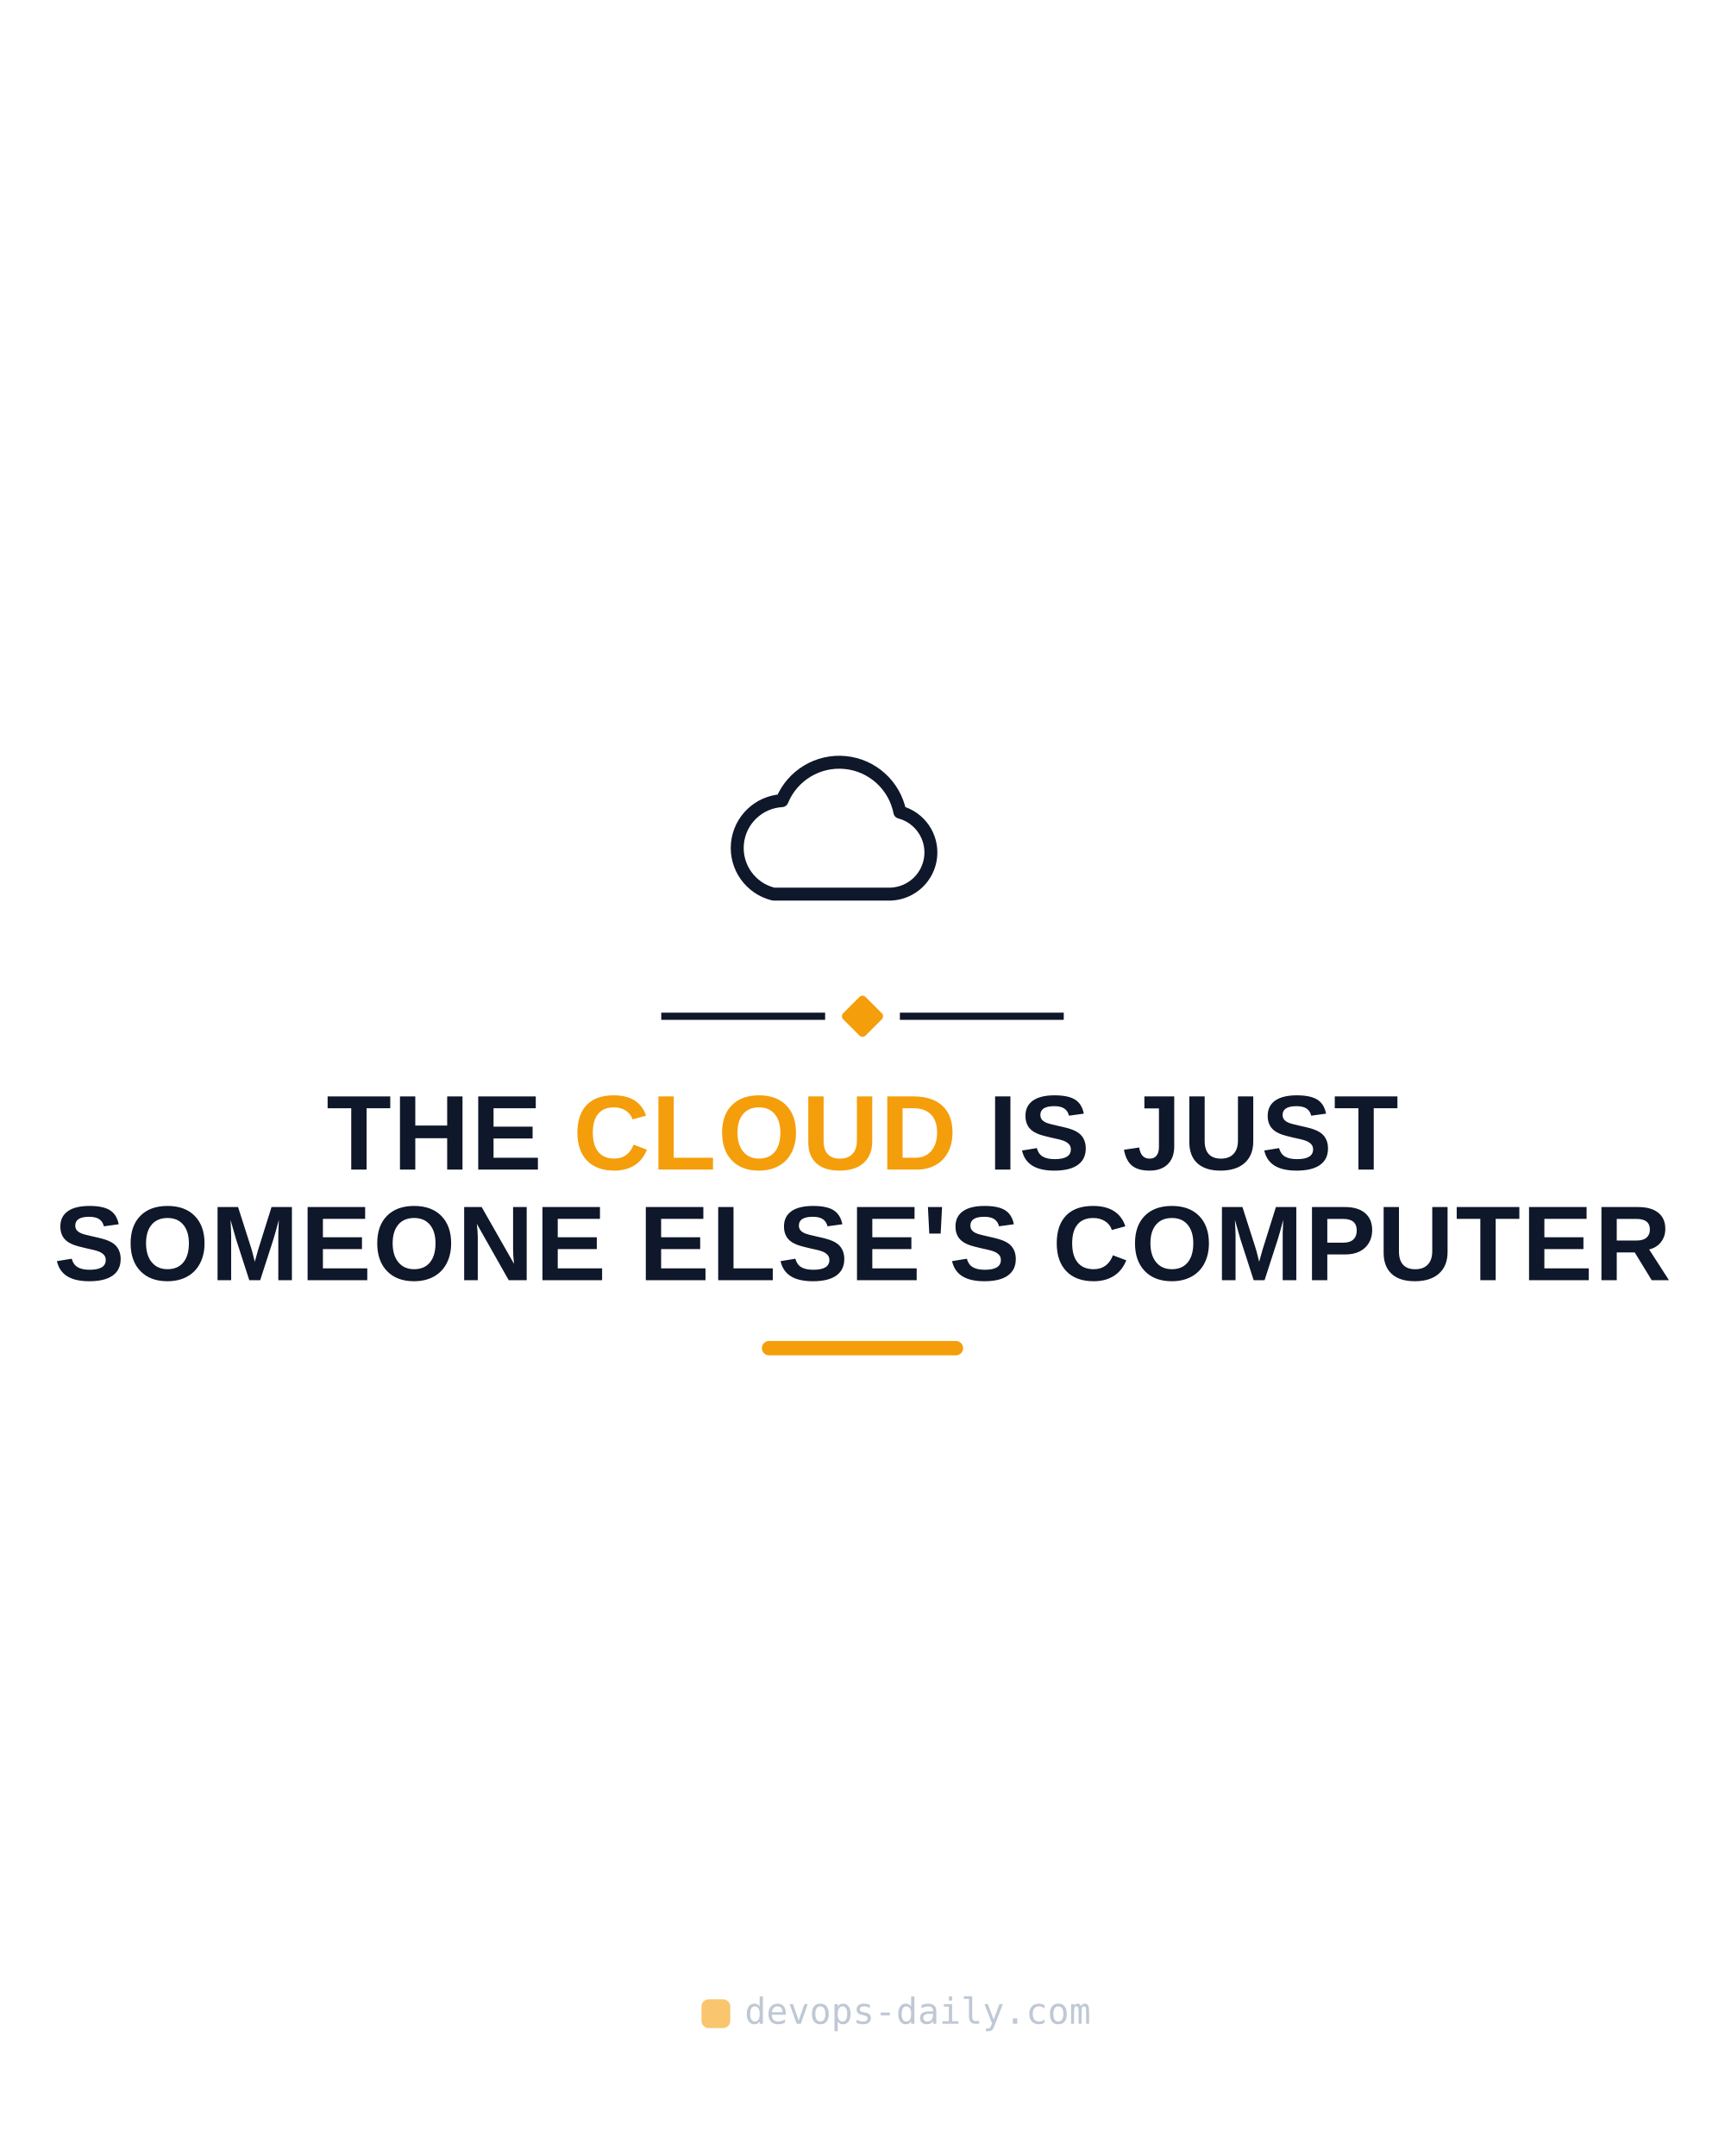
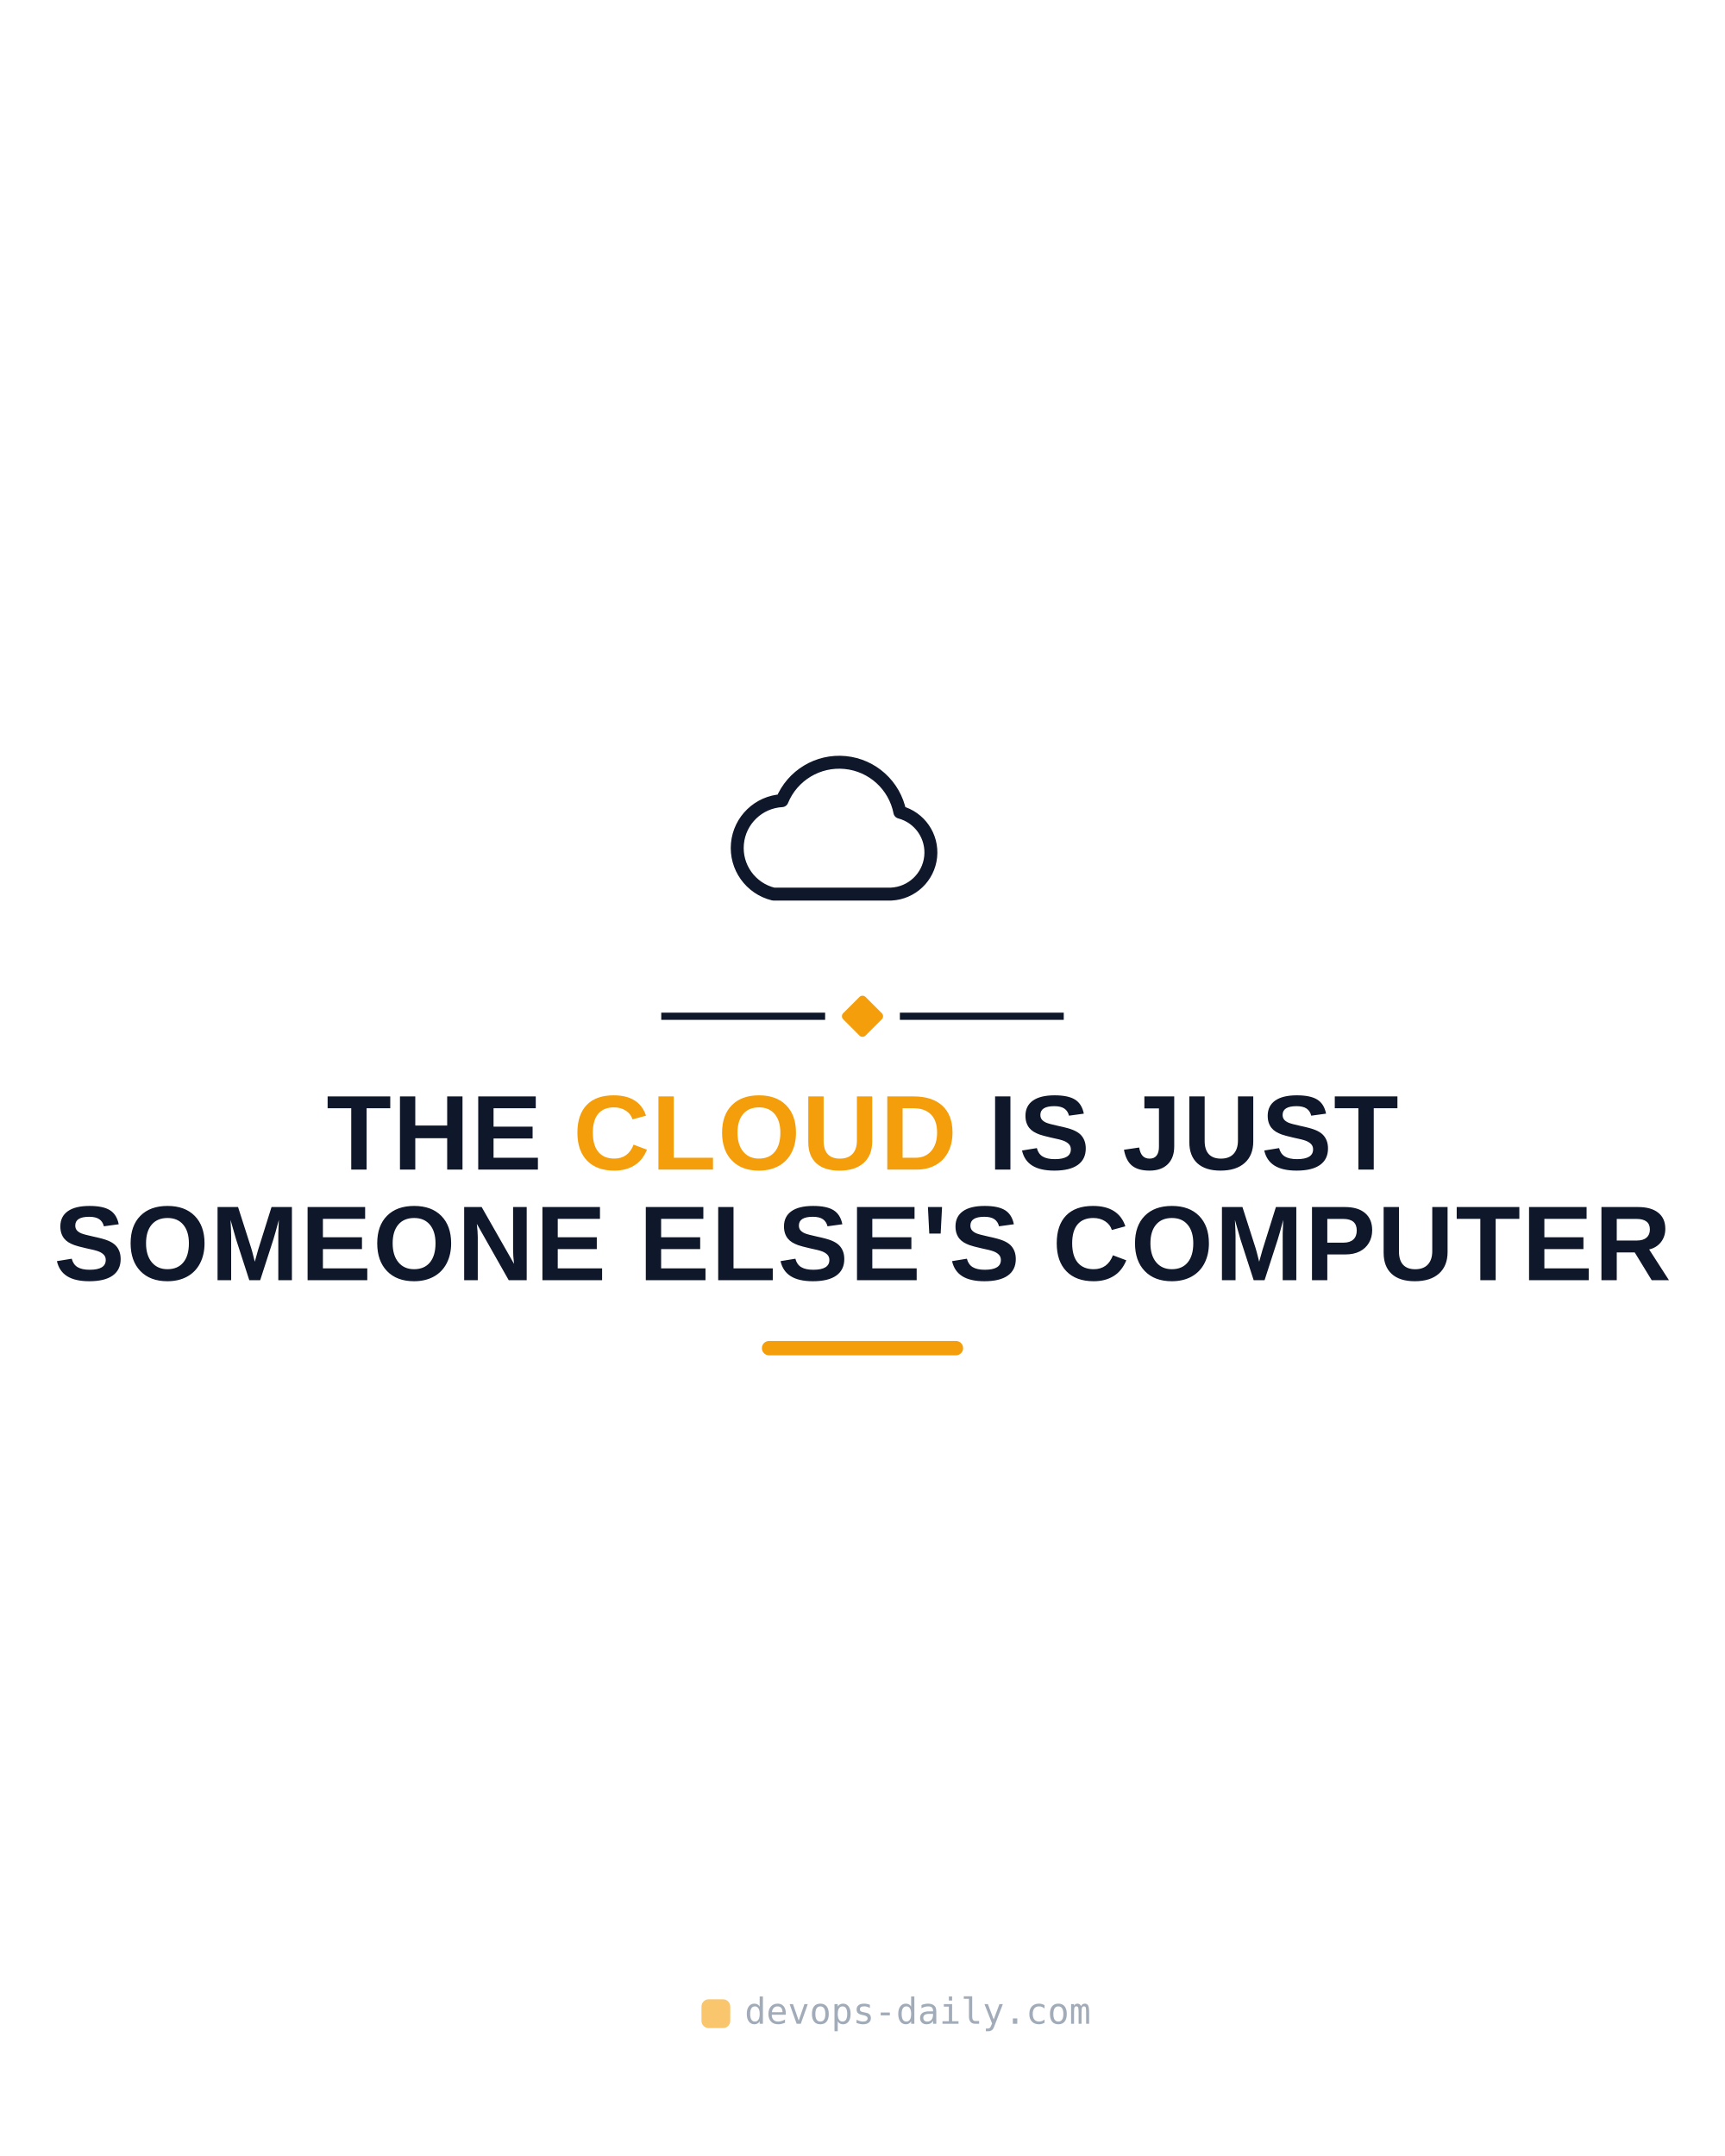
<svg xmlns="http://www.w3.org/2000/svg" width="1200" height="1500" viewBox="0 0 1200 1500">
  <g transform="translate(600, 599.04)">
    <path d="M -62 23 a 33 33 0 0 1 6 -65 a 43 43 0 0 1 82 8 a 29 29 0 0 1 -6 57 Z" fill="none" stroke="#0f172a" stroke-width="9" stroke-linejoin="round" />
  </g>
  <g>
    <line x1="460" y1="707.04" x2="574" y2="707.04" stroke="#0f172a" stroke-width="5" />
    <rect x="589" y="696.04" width="22" height="22" rx="3" transform="rotate(45 600 707.04)" fill="#f59e0b" />
    <line x1="626" y1="707.04" x2="740" y2="707.04" stroke="#0f172a" stroke-width="5" />
  </g>
  <text x="600" y="813.72" text-anchor="middle" font-family="Arial, Helvetica, sans-serif" font-weight="800" font-size="74" letter-spacing="1" fill="#0f172a">THE <tspan fill="#f59e0b">CLOUD</tspan> IS JUST</text>
  <text x="600" y="890.68" text-anchor="middle" font-family="Arial, Helvetica, sans-serif" font-weight="800" font-size="74" letter-spacing="1" fill="#0f172a">SOMEONE ELSE'S COMPUTER</text>
  <rect x="530" y="932.96" width="140" height="10" rx="5" fill="#f59e0b" />
  <g opacity="0.6">
    <rect x="488" y="1391" width="20" height="20" rx="5" fill="#f59e0b" />
-     <text x="518" y="1408" font-family="monospace" font-size="25" fill="#94a3b8">devops-daily.com</text>
+     <text x="518" y="1408" font-family="monospace" font-size="25" fill="#64748b">devops-daily.com</text>
  </g>
</svg>
